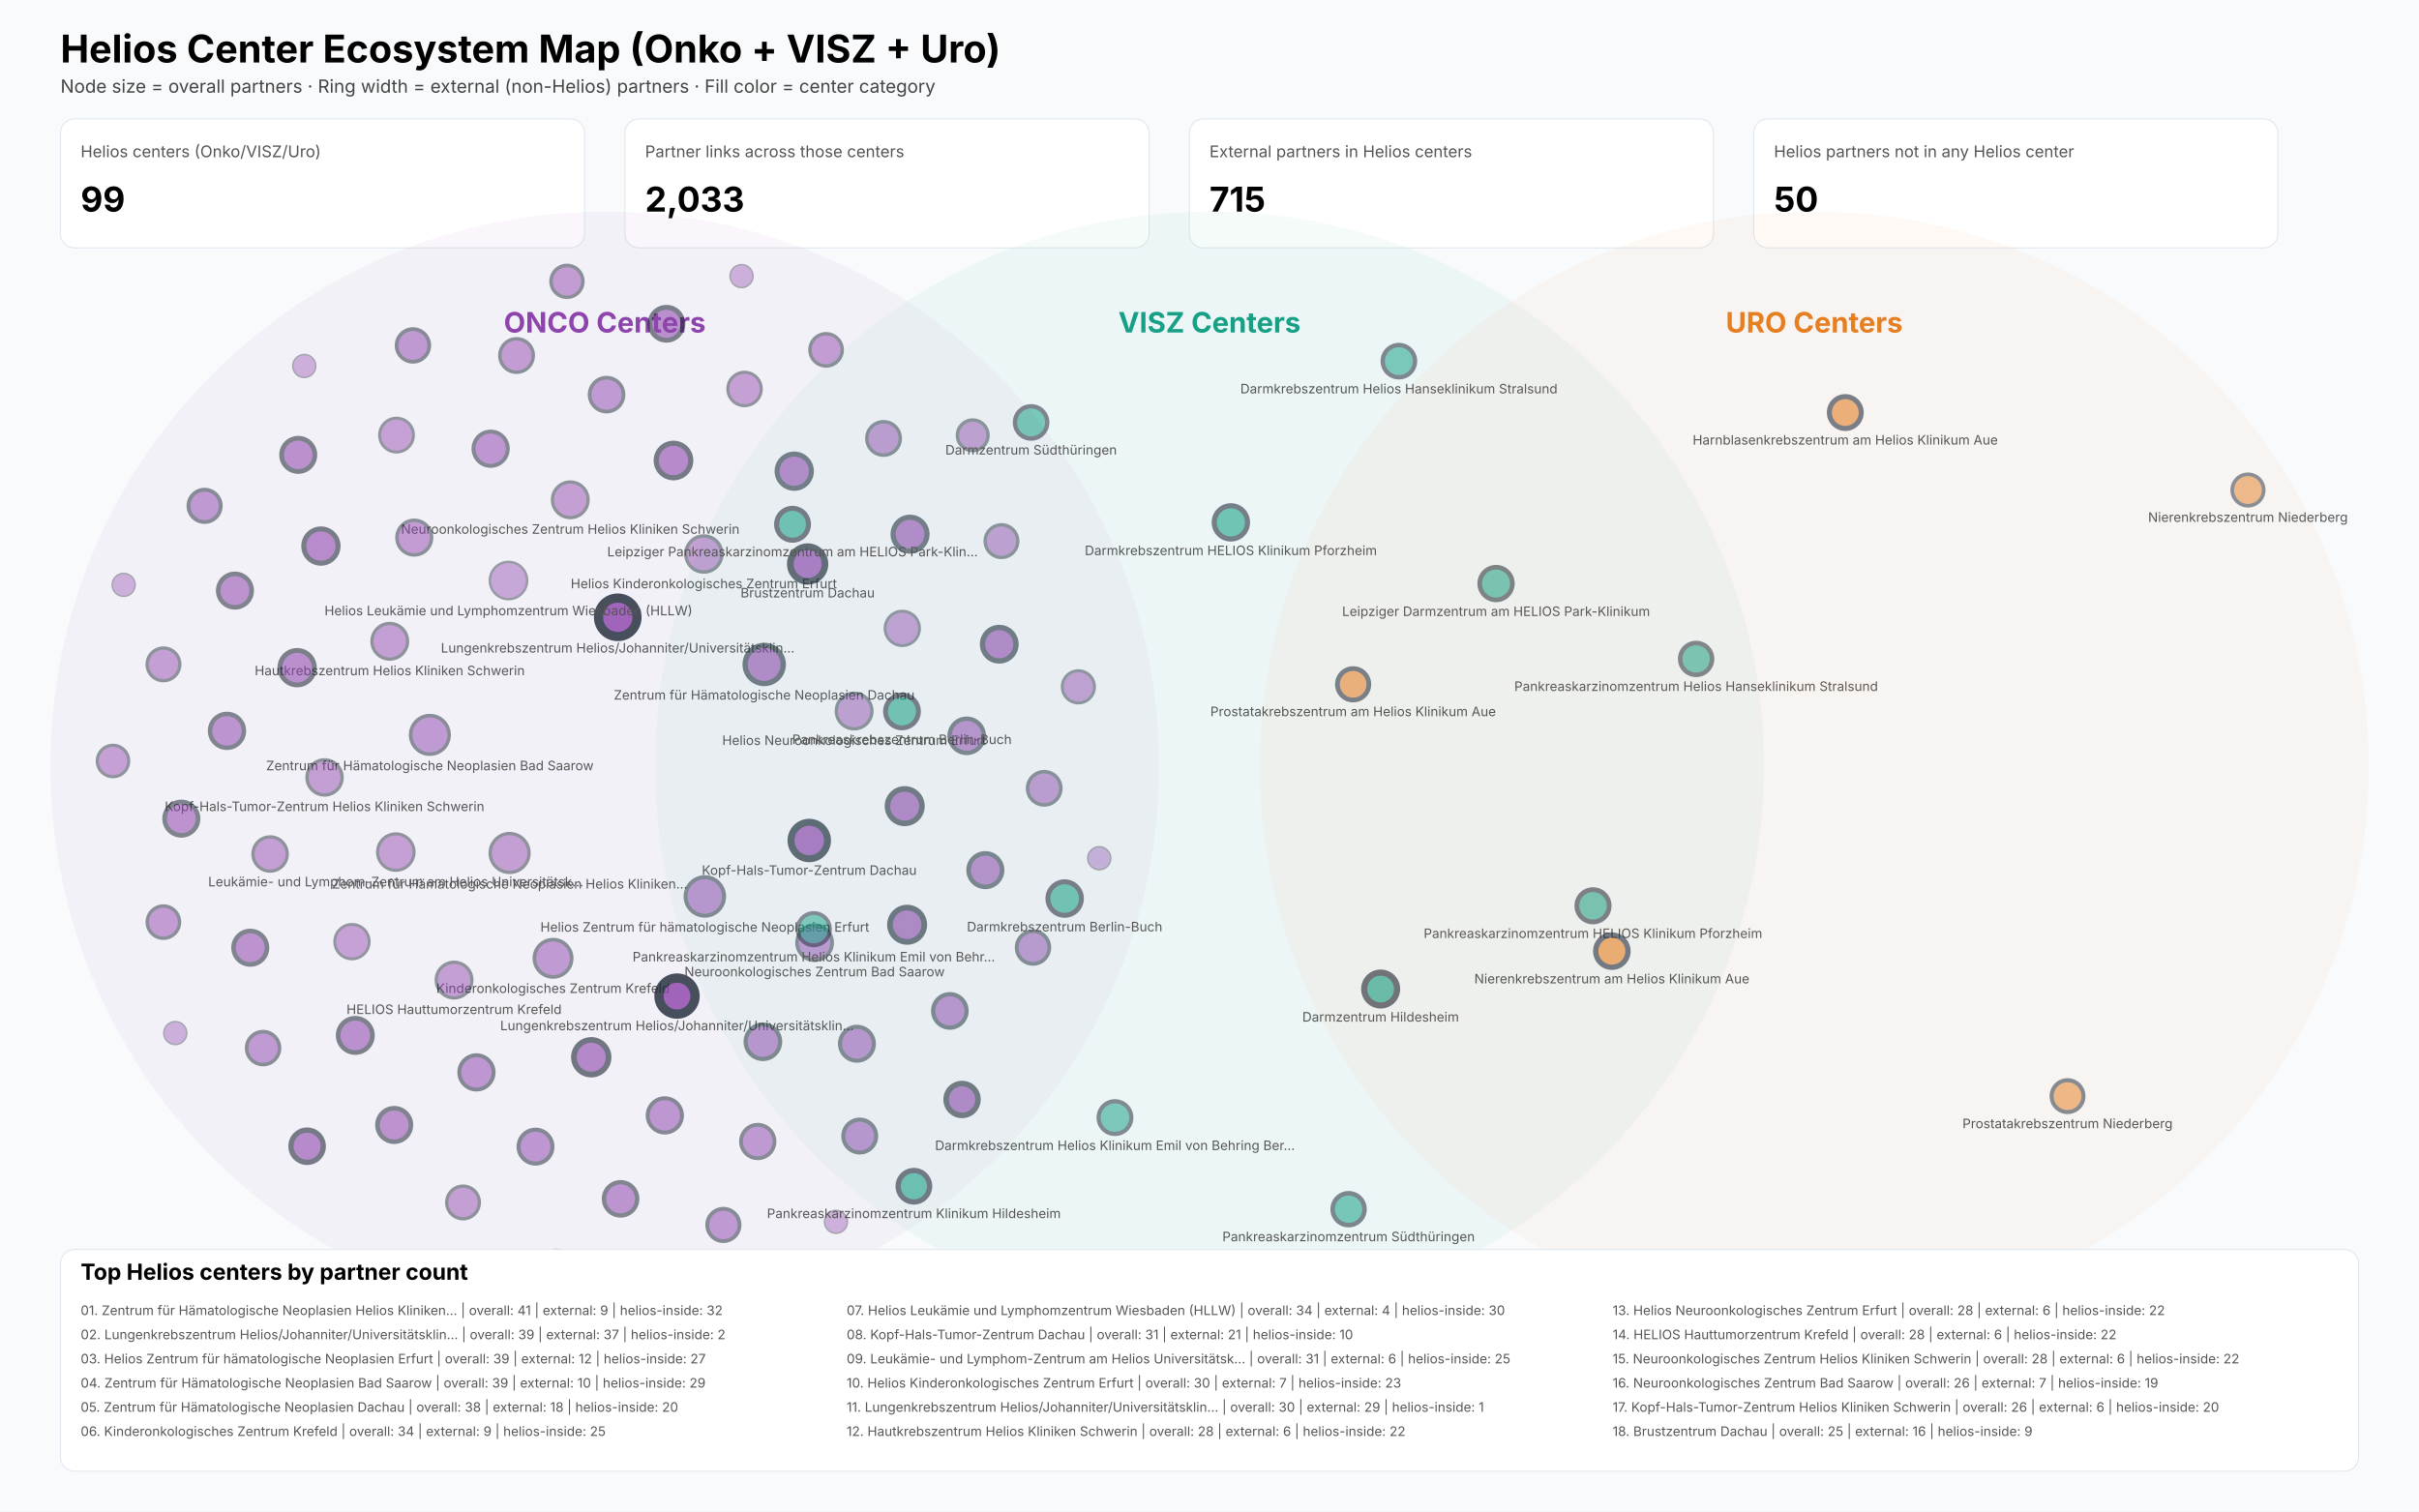
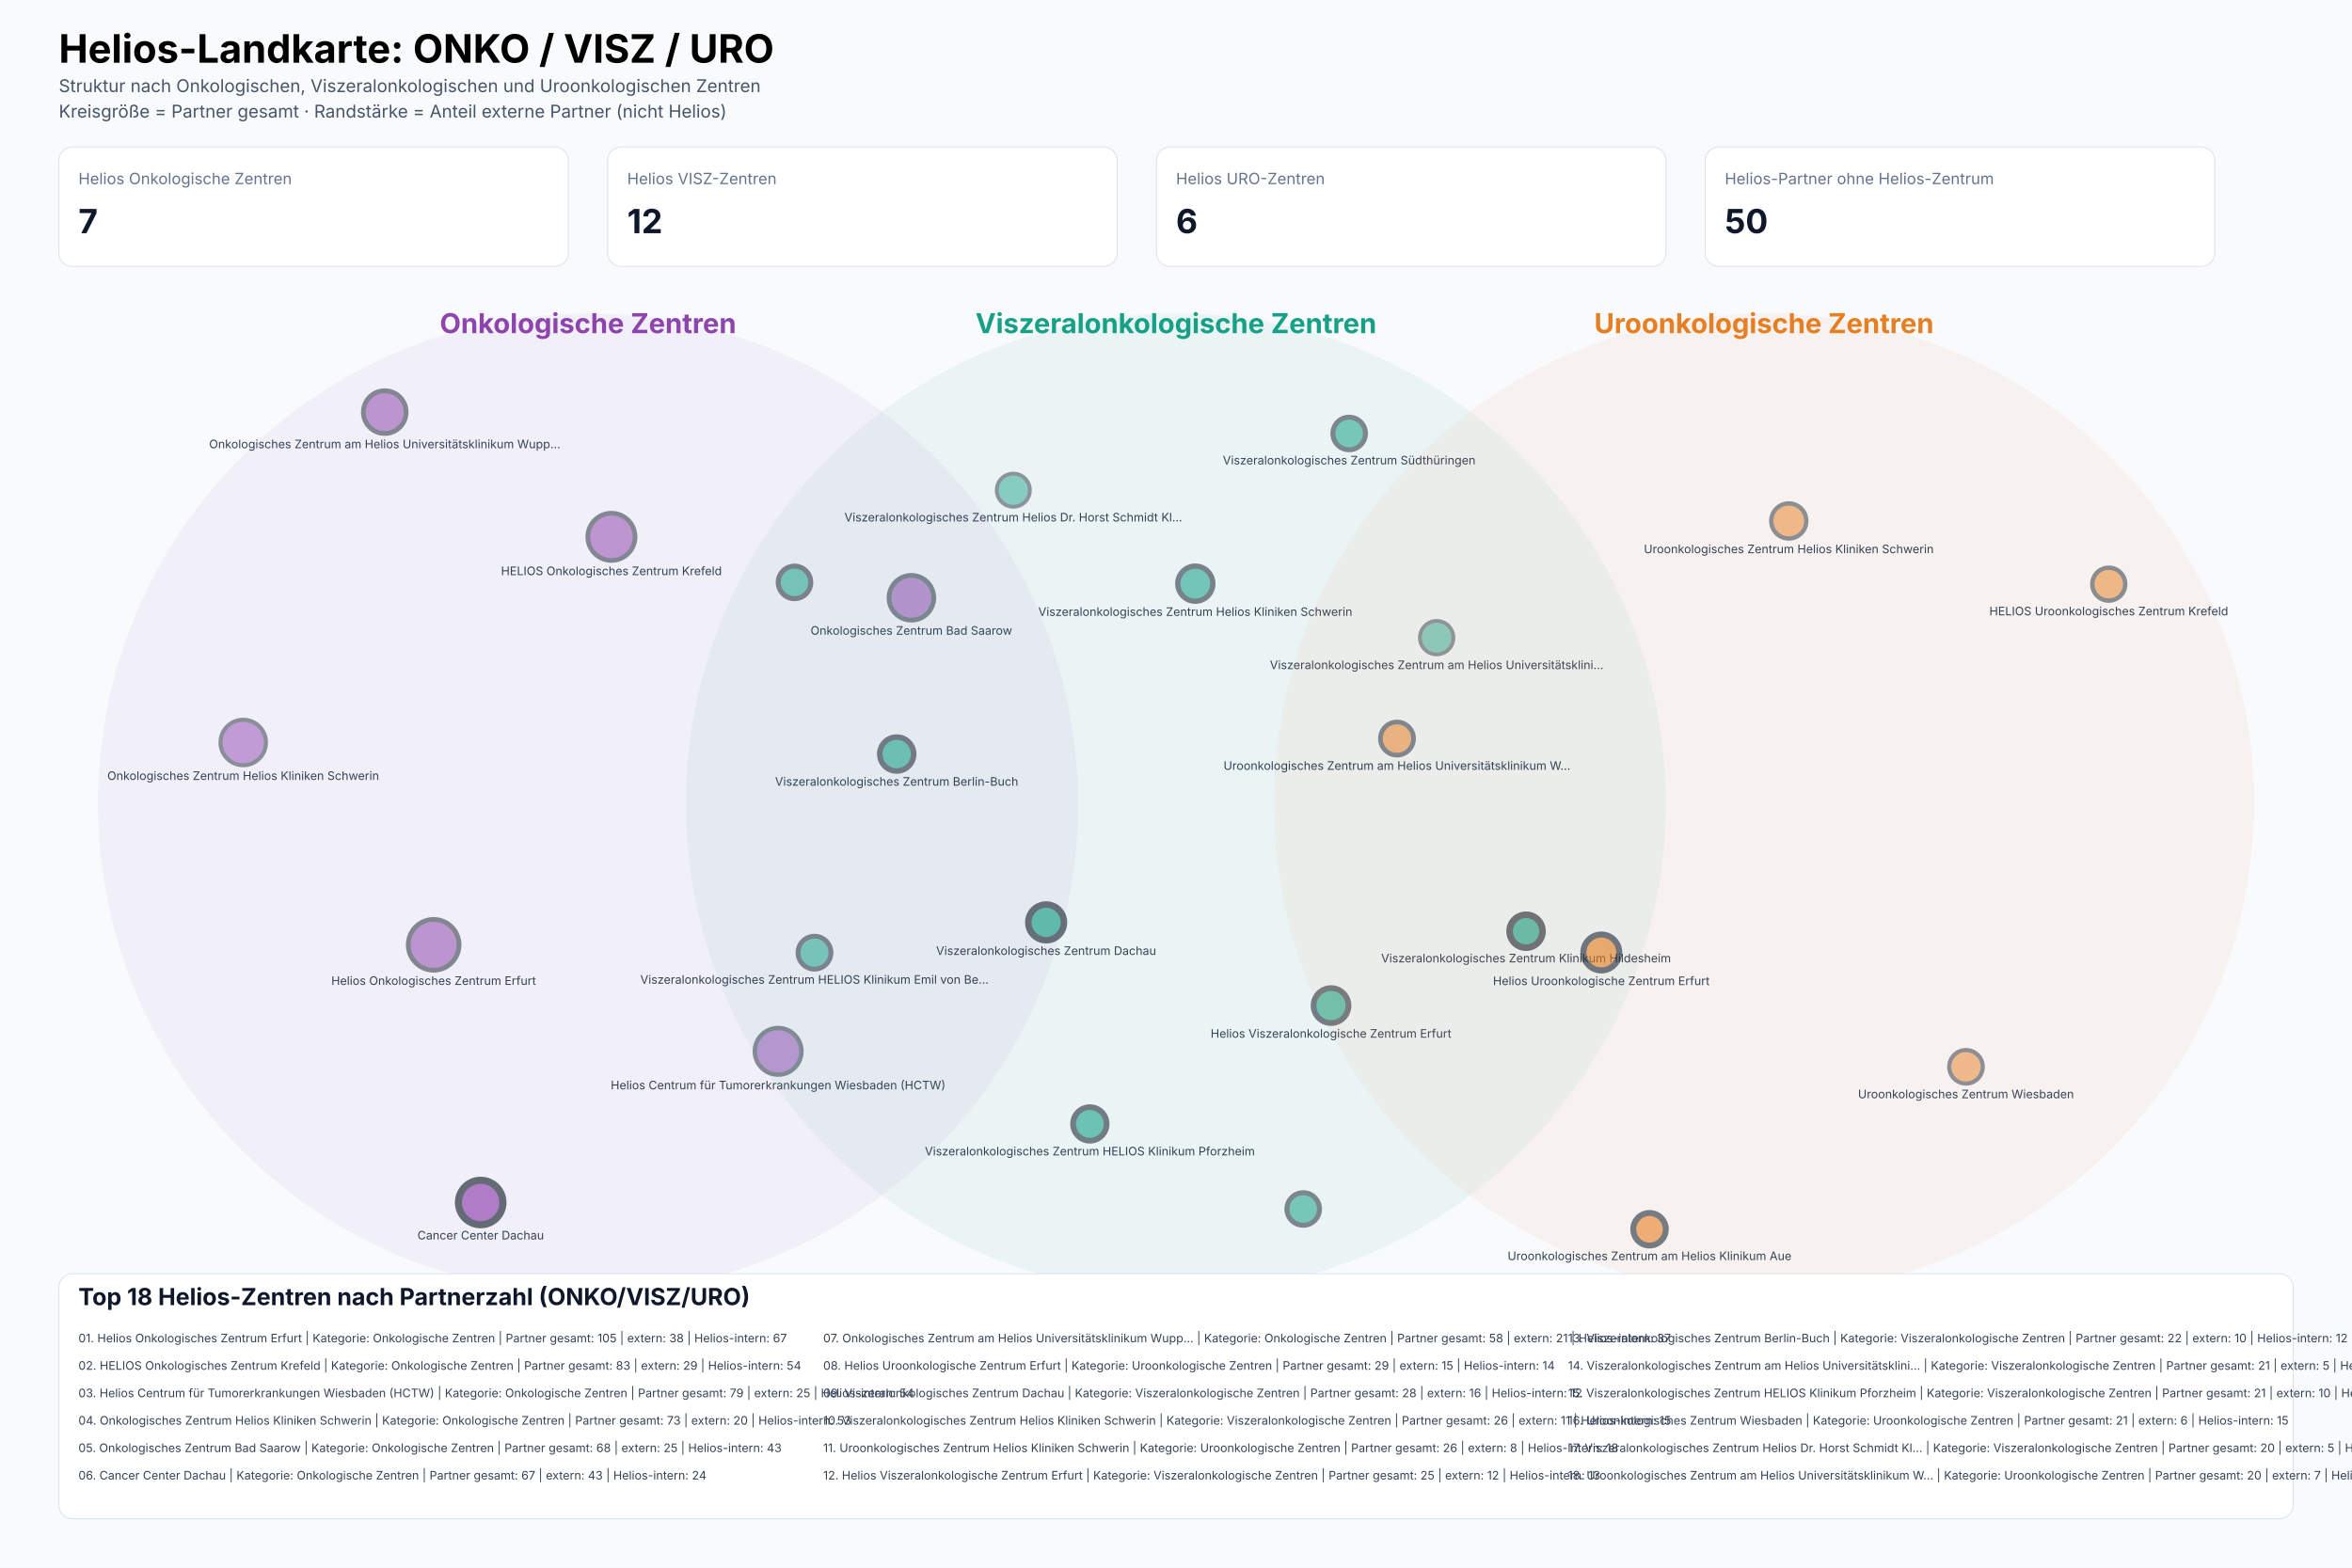
- <svg xmlns="http://www.w3.org/2000/svg" width="2400" height="1500">
-   <style>text{font-family:Inter,Segoe UI,Arial,sans-serif;}.title{font-size:38px;font-weight:700;}.subtitle{font-size:18px;fill:#444;}.kpiLabel{font-size:16px;fill:#555;}.kpiValue{font-size:34px;font-weight:700;}.clusterTitle{font-size:28px;font-weight:700;}.small{font-size:13px;fill:#555;}</style>
-   <rect x="0" y="0" width="2400" height="1500" fill="#f8fafc" />
-   <text class="title" x="60" y="62">Helios Center Ecosystem Map (Onko + VISZ + Uro)</text>
-   <text class="subtitle" x="60" y="92">Node size = overall partners · Ring width = external (non-Helios) partners · Fill color = center category</text>
-   <rect x="60" y="118" width="520" height="128" rx="14" fill="#ffffff" stroke="#dfe6ee" />
-   <text class="kpiLabel" x="80" y="156">Helios centers (Onko/VISZ/Uro)</text>
-   <text class="kpiValue" x="80" y="210">99</text>
-   <rect x="620" y="118" width="520" height="128" rx="14" fill="#ffffff" stroke="#dfe6ee" />
-   <text class="kpiLabel" x="640" y="156">Partner links across those centers</text>
-   <text class="kpiValue" x="640" y="210">2,033</text>
-   <rect x="1180" y="118" width="520" height="128" rx="14" fill="#ffffff" stroke="#dfe6ee" />
-   <text class="kpiLabel" x="1200" y="156">External partners in Helios centers</text>
-   <text class="kpiValue" x="1200" y="210">715</text>
-   <rect x="1740" y="118" width="520" height="128" rx="14" fill="#ffffff" stroke="#dfe6ee" />
-   <text class="kpiLabel" x="1760" y="156">Helios partners not in any Helios center</text>
-   <text class="kpiValue" x="1760" y="210">50</text>
-   <circle cx="600" cy="760" r="550" fill="#8e44ad" opacity="0.05" />
-   <text class="clusterTitle" x="600" y="330" text-anchor="middle" fill="#8e44ad">ONCO Centers</text>
-   <circle cx="505.6" cy="846.5" r="19.3" fill="#8e44ad" opacity="0.48" stroke="#1f2937" stroke-width="3.26" />
-   <text class="small" x="505.6" y="881.8" text-anchor="middle">Zentrum für Hämatologische Neoplasien Helios Kliniken...</text>
-   <circle cx="612.9" cy="612.6" r="19.1" fill="#8e44ad" opacity="0.81" stroke="#1f2937" stroke-width="9.09" />
-   <text class="small" x="612.9" y="647.6" text-anchor="middle">Lungenkrebszentrum Helios/Johanniter/Universitätsklin...</text>
-   <circle cx="699.3" cy="889.6" r="19.1" fill="#8e44ad" opacity="0.52" stroke="#1f2937" stroke-width="3.96" />
-   <text class="small" x="699.3" y="924.6" text-anchor="middle">Helios Zentrum für hämatologische Neoplasien Erfurt</text>
-   <circle cx="426.5" cy="729.3" r="19.1" fill="#8e44ad" opacity="0.50" stroke="#1f2937" stroke-width="3.55" />
-   <text class="small" x="426.5" y="764.4" text-anchor="middle">Zentrum für Hämatologische Neoplasien Bad Saarow</text>
-   <circle cx="758.2" cy="659.4" r="18.9" fill="#8e44ad" opacity="0.59" stroke="#1f2937" stroke-width="5.29" />
-   <text class="small" x="758.2" y="694.3" text-anchor="middle">Zentrum für Hämatologische Neoplasien Dachau</text>
-   <circle cx="548.7" cy="951.0" r="18.5" fill="#8e44ad" opacity="0.50" stroke="#1f2937" stroke-width="3.62" />
-   <text class="small" x="548.7" y="985.4" text-anchor="middle">Kinderonkologisches Zentrum Krefeld</text>
-   <circle cx="504.5" cy="576.1" r="18.5" fill="#8e44ad" opacity="0.43" stroke="#1f2937" stroke-width="2.44" />
-   <text class="small" x="504.5" y="610.6" text-anchor="middle">Helios Leukämie und Lymphomzentrum Wiesbaden (HLLW)</text>
-   <circle cx="802.9" cy="834.1" r="18.1" fill="#8e44ad" opacity="0.68" stroke="#1f2937" stroke-width="6.92" />
-   <text class="small" x="802.9" y="868.2" text-anchor="middle">Kopf-Hals-Tumor-Zentrum Dachau</text>
-   <circle cx="392.7" cy="845.6" r="18.1" fill="#8e44ad" opacity="0.47" stroke="#1f2937" stroke-width="3.05" />
-   <text class="small" x="392.7" y="879.6" text-anchor="middle">Leukämie- und Lymphom-Zentrum am Helios Universitätsk...</text>
-   <circle cx="698.3" cy="549.8" r="17.9" fill="#8e44ad" opacity="0.48" stroke="#1f2937" stroke-width="3.37" />
-   <text class="small" x="698.3" y="583.8" text-anchor="middle">Helios Kinderonkologisches Zentrum Erfurt</text>
-   <circle cx="671.7" cy="988.5" r="17.9" fill="#8e44ad" opacity="0.81" stroke="#1f2937" stroke-width="9.23" />
-   <text class="small" x="671.7" y="1022.4" text-anchor="middle">Lungenkrebszentrum Helios/Johanniter/Universitätsklin...</text>
-   <circle cx="386.7" cy="636.4" r="17.7" fill="#8e44ad" opacity="0.48" stroke="#1f2937" stroke-width="3.21" />
-   <text class="small" x="386.7" y="670.1" text-anchor="middle">Hautkrebszentrum Helios Kliniken Schwerin</text>
-   <circle cx="847.4" cy="705.6" r="17.7" fill="#8e44ad" opacity="0.48" stroke="#1f2937" stroke-width="3.21" />
-   <text class="small" x="847.4" y="739.3" text-anchor="middle">Helios Neuroonkologisches Zentrum Erfurt</text>
-   <circle cx="450.5" cy="972.6" r="17.7" fill="#8e44ad" opacity="0.48" stroke="#1f2937" stroke-width="3.21" />
-   <text class="small" x="450.5" y="1006.3" text-anchor="middle">HELIOS Hauttumorzentrum Krefeld</text>
-   <circle cx="565.8" cy="496.0" r="17.7" fill="#8e44ad" opacity="0.48" stroke="#1f2937" stroke-width="3.21" />
-   <text class="small" x="565.8" y="529.7" text-anchor="middle">Neuroonkologisches Zentrum Helios Kliniken Schwerin</text>
-   <circle cx="808.2" cy="935.5" r="17.4" fill="#8e44ad" opacity="0.50" stroke="#1f2937" stroke-width="3.65" />
-   <text class="small" x="808.2" y="968.9" text-anchor="middle">Neuroonkologisches Zentrum Bad Saarow</text>
-   <circle cx="322.0" cy="771.5" r="17.4" fill="#8e44ad" opacity="0.48" stroke="#1f2937" stroke-width="3.35" />
-   <text class="small" x="322.0" y="804.9" text-anchor="middle">Kopf-Hals-Tumor-Zentrum Helios Kliniken Schwerin</text>
-   <circle cx="801.3" cy="559.7" r="17.2" fill="#8e44ad" opacity="0.67" stroke="#1f2937" stroke-width="6.62" />
-   <text class="small" x="801.3" y="592.9" text-anchor="middle">Brustzentrum Dachau</text>
-   <circle cx="586.6" cy="1049.2" r="17.2" fill="#8e44ad" opacity="0.61" stroke="#1f2937" stroke-width="5.66" />
-   <circle cx="411.0" cy="533.5" r="17.2" fill="#8e44ad" opacity="0.49" stroke="#1f2937" stroke-width="3.42" />
-   <circle cx="897.6" cy="800.0" r="17.1" fill="#8e44ad" opacity="0.60" stroke="#1f2937" stroke-width="5.50" />
-   <circle cx="349.2" cy="934.5" r="17.1" fill="#8e44ad" opacity="0.46" stroke="#1f2937" stroke-width="2.83" />
-   <circle cx="668.2" cy="457.0" r="17.1" fill="#8e44ad" opacity="0.59" stroke="#1f2937" stroke-width="5.17" />
-   <circle cx="756.9" cy="1033.8" r="17.1" fill="#8e44ad" opacity="0.53" stroke="#1f2937" stroke-width="4.17" />
-   <circle cx="294.8" cy="662.6" r="17.1" fill="#8e44ad" opacity="0.57" stroke="#1f2937" stroke-width="4.83" />
-   <circle cx="895.2" cy="623.6" r="17.1" fill="#8e44ad" opacity="0.46" stroke="#1f2937" stroke-width="2.83" />
-   <circle cx="472.7" cy="1064.2" r="17.0" fill="#8e44ad" opacity="0.52" stroke="#1f2937" stroke-width="3.93" />
-   <circle cx="486.8" cy="445.3" r="17.0" fill="#8e44ad" opacity="0.52" stroke="#1f2937" stroke-width="3.93" />
-   <circle cx="900.0" cy="917.7" r="17.0" fill="#8e44ad" opacity="0.61" stroke="#1f2937" stroke-width="5.67" />
-   <circle cx="268.0" cy="847.5" r="17.0" fill="#8e44ad" opacity="0.48" stroke="#1f2937" stroke-width="3.24" />
-   <circle cx="788.0" cy="467.6" r="17.0" fill="#8e44ad" opacity="0.58" stroke="#1f2937" stroke-width="4.98" />
-   <circle cx="659.6" cy="1106.9" r="17.0" fill="#8e44ad" opacity="0.52" stroke="#1f2937" stroke-width="3.93" />
-   <circle cx="318.4" cy="541.9" r="17.0" fill="#8e44ad" opacity="0.58" stroke="#1f2937" stroke-width="4.98" />
-   <circle cx="959.1" cy="730.2" r="17.0" fill="#8e44ad" opacity="0.54" stroke="#1f2937" stroke-width="4.28" />
-   <circle cx="352.5" cy="1027.5" r="17.0" fill="#8e44ad" opacity="0.56" stroke="#1f2937" stroke-width="4.63" />
-   <circle cx="601.8" cy="391.6" r="16.8" fill="#8e44ad" opacity="0.50" stroke="#1f2937" stroke-width="3.68" />
-   <circle cx="850.2" cy="1035.8" r="16.8" fill="#8e44ad" opacity="0.52" stroke="#1f2937" stroke-width="4.05" />
-   <circle cx="225.2" cy="725.3" r="16.8" fill="#8e44ad" opacity="0.54" stroke="#1f2937" stroke-width="4.41" />
-   <circle cx="902.9" cy="530.1" r="16.8" fill="#8e44ad" opacity="0.58" stroke="#1f2937" stroke-width="5.14" />
-   <circle cx="531.3" cy="1137.9" r="16.8" fill="#8e44ad" opacity="0.52" stroke="#1f2937" stroke-width="4.05" />
-   <circle cx="393.4" cy="431.8" r="16.8" fill="#8e44ad" opacity="0.46" stroke="#1f2937" stroke-width="2.95" />
-   <circle cx="977.6" cy="863.5" r="16.6" fill="#8e44ad" opacity="0.55" stroke="#1f2937" stroke-width="4.55" />
-   <circle cx="248.3" cy="940.5" r="16.6" fill="#8e44ad" opacity="0.55" stroke="#1f2937" stroke-width="4.55" />
-   <circle cx="738.7" cy="386.0" r="16.6" fill="#8e44ad" opacity="0.47" stroke="#1f2937" stroke-width="3.02" />
-   <circle cx="751.8" cy="1132.8" r="16.6" fill="#8e44ad" opacity="0.51" stroke="#1f2937" stroke-width="3.79" />
-   <circle cx="233.1" cy="586.1" r="16.6" fill="#8e44ad" opacity="0.55" stroke="#1f2937" stroke-width="4.55" />
-   <circle cx="991.4" cy="639.3" r="16.6" fill="#8e44ad" opacity="0.59" stroke="#1f2937" stroke-width="5.31" />
-   <circle cx="391.1" cy="1116.4" r="16.6" fill="#8e44ad" opacity="0.55" stroke="#1f2937" stroke-width="4.55" />
-   <circle cx="512.5" cy="352.8" r="16.6" fill="#8e44ad" opacity="0.49" stroke="#1f2937" stroke-width="3.40" />
-   <circle cx="942.4" cy="1003.2" r="16.6" fill="#8e44ad" opacity="0.53" stroke="#1f2937" stroke-width="4.17" />
-   <circle cx="179.9" cy="812.4" r="16.6" fill="#8e44ad" opacity="0.55" stroke="#1f2937" stroke-width="4.55" />
-   <circle cx="876.6" cy="435.1" r="16.6" fill="#8e44ad" opacity="0.49" stroke="#1f2937" stroke-width="3.40" />
-   <circle cx="615.7" cy="1189.7" r="16.5" fill="#8e44ad" opacity="0.54" stroke="#1f2937" stroke-width="4.30" />
-   <circle cx="295.9" cy="451.4" r="16.5" fill="#8e44ad" opacity="0.56" stroke="#1f2937" stroke-width="4.70" />
-   <circle cx="1036.0" cy="782.3" r="16.5" fill="#8e44ad" opacity="0.49" stroke="#1f2937" stroke-width="3.50" />
-   <circle cx="261.0" cy="1040.1" r="16.3" fill="#8e44ad" opacity="0.50" stroke="#1f2937" stroke-width="3.61" />
-   <circle cx="661.2" cy="321.3" r="16.3" fill="#8e44ad" opacity="0.57" stroke="#1f2937" stroke-width="4.87" />
-   <circle cx="853.0" cy="1127.4" r="16.3" fill="#8e44ad" opacity="0.52" stroke="#1f2937" stroke-width="4.03" />
-   <circle cx="162.2" cy="659.3" r="16.2" fill="#8e44ad" opacity="0.48" stroke="#1f2937" stroke-width="3.28" />
-   <circle cx="993.6" cy="537.0" r="16.2" fill="#8e44ad" opacity="0.48" stroke="#1f2937" stroke-width="3.28" />
-   <circle cx="459.4" cy="1193.3" r="16.2" fill="#8e44ad" opacity="0.48" stroke="#1f2937" stroke-width="3.28" />
-   <circle cx="409.7" cy="342.8" r="16.2" fill="#8e44ad" opacity="0.51" stroke="#1f2937" stroke-width="3.72" />
-   <circle cx="1024.9" cy="940.3" r="16.2" fill="#8e44ad" opacity="0.51" stroke="#1f2937" stroke-width="3.72" />
-   <circle cx="162.1" cy="915.1" r="16.0" fill="#8e44ad" opacity="0.49" stroke="#1f2937" stroke-width="3.38" />
-   <circle cx="819.6" cy="347.2" r="16.0" fill="#8e44ad" opacity="0.49" stroke="#1f2937" stroke-width="3.38" />
-   <circle cx="717.7" cy="1215.6" r="16.0" fill="#8e44ad" opacity="0.51" stroke="#1f2937" stroke-width="3.85" />
-   <circle cx="203.0" cy="502.0" r="16.0" fill="#8e44ad" opacity="0.51" stroke="#1f2937" stroke-width="3.85" />
-   <circle cx="1069.9" cy="681.6" r="16.0" fill="#8e44ad" opacity="0.46" stroke="#1f2937" stroke-width="2.91" />
-   <circle cx="304.7" cy="1137.5" r="16.0" fill="#8e44ad" opacity="0.59" stroke="#1f2937" stroke-width="5.26" />
-   <circle cx="562.5" cy="279.2" r="15.8" fill="#8e44ad" opacity="0.49" stroke="#1f2937" stroke-width="3.50" />
-   <circle cx="954.5" cy="1091.1" r="15.8" fill="#8e44ad" opacity="0.60" stroke="#1f2937" stroke-width="5.50" />
-   <circle cx="112.1" cy="755.2" r="15.6" fill="#8e44ad" opacity="0.47" stroke="#1f2937" stroke-width="3.10" />
-   <circle cx="965.1" cy="432.0" r="15.2" fill="#8e44ad" opacity="0.48" stroke="#1f2937" stroke-width="3.35" />
-   <circle cx="552.1" cy="1251.2" r="11.4" fill="#8e44ad" opacity="0.38" stroke="#1f2937" stroke-width="1.50" />
-   <circle cx="301.9" cy="363.2" r="11.4" fill="#8e44ad" opacity="0.38" stroke="#1f2937" stroke-width="1.50" />
-   <circle cx="1090.6" cy="851.7" r="11.4" fill="#8e44ad" opacity="0.38" stroke="#1f2937" stroke-width="1.50" />
-   <circle cx="173.9" cy="1025.2" r="11.4" fill="#8e44ad" opacity="0.38" stroke="#1f2937" stroke-width="1.50" />
-   <circle cx="735.7" cy="274.0" r="11.4" fill="#8e44ad" opacity="0.38" stroke="#1f2937" stroke-width="1.50" />
-   <circle cx="829.4" cy="1212.5" r="11.4" fill="#8e44ad" opacity="0.38" stroke="#1f2937" stroke-width="1.50" />
-   <circle cx="122.7" cy="580.4" r="11.4" fill="#8e44ad" opacity="0.38" stroke="#1f2937" stroke-width="1.50" />
-   <circle cx="1200" cy="760" r="550" fill="#16a085" opacity="0.05" />
-   <text class="clusterTitle" x="1200" y="330" text-anchor="middle" fill="#16a085">VISZ Centers</text>
-   <circle cx="1056.3" cy="891.7" r="16.6" fill="#16a085" opacity="0.57" stroke="#1f2937" stroke-width="4.93" />
-   <text class="small" x="1056.3" y="924.3" text-anchor="middle">Darmkrebszentrum Berlin-Buch</text>
-   <circle cx="1221.2" cy="518.4" r="16.5" fill="#16a085" opacity="0.58" stroke="#1f2937" stroke-width="5.10" />
-   <text class="small" x="1221.2" y="550.9" text-anchor="middle">Darmkrebszentrum HELIOS Klinikum Pforzheim</text>
-   <circle cx="1369.8" cy="981.5" r="16.3" fill="#16a085" opacity="0.64" stroke="#1f2937" stroke-width="6.13" />
-   <text class="small" x="1369.8" y="1013.8" text-anchor="middle">Darmzentrum Hildesheim</text>
-   <circle cx="894.9" cy="706.0" r="16.3" fill="#16a085" opacity="0.57" stroke="#1f2937" stroke-width="4.87" />
-   <text class="small" x="894.9" y="738.4" text-anchor="middle">Pankreaskrebszentrum Berlin-Buch</text>
-   <circle cx="1484.3" cy="579.1" r="16.2" fill="#16a085" opacity="0.56" stroke="#1f2937" stroke-width="4.61" />
-   <text class="small" x="1484.3" y="611.3" text-anchor="middle">Leipziger Darmzentrum am HELIOS Park-Klinikum</text>
-   <circle cx="1106.2" cy="1109.1" r="16.2" fill="#16a085" opacity="0.53" stroke="#1f2937" stroke-width="4.17" />
-   <text class="small" x="1106.2" y="1141.3" text-anchor="middle">Darmkrebszentrum Helios Klinikum Emil von Behring Ber...</text>
-   <circle cx="1023.0" cy="419.2" r="16.0" fill="#16a085" opacity="0.54" stroke="#1f2937" stroke-width="4.32" />
-   <text class="small" x="1023.0" y="451.1" text-anchor="middle">Darmzentrum Südthüringen</text>
-   <circle cx="1580.5" cy="898.9" r="16.0" fill="#16a085" opacity="0.57" stroke="#1f2937" stroke-width="4.79" />
-   <text class="small" x="1580.5" y="930.9" text-anchor="middle">Pankreaskarzinomzentrum HELIOS Klinikum Pforzheim</text>
-   <circle cx="807.4" cy="922.1" r="16.0" fill="#16a085" opacity="0.51" stroke="#1f2937" stroke-width="3.85" />
-   <text class="small" x="807.4" y="954.1" text-anchor="middle">Pankreaskarzinomzentrum Helios Klinikum Emil von Behr...</text>
-   <circle cx="1387.9" cy="358.4" r="16.0" fill="#16a085" opacity="0.54" stroke="#1f2937" stroke-width="4.32" />
-   <text class="small" x="1387.9" y="390.4" text-anchor="middle">Darmkrebszentrum Helios Hanseklinikum Stralsund</text>
-   <circle cx="1338.0" cy="1200.0" r="15.8" fill="#16a085" opacity="0.55" stroke="#1f2937" stroke-width="4.50" />
-   <text class="small" x="1338.0" y="1231.8" text-anchor="middle">Pankreaskarzinomzentrum Südthüringen</text>
-   <circle cx="786.3" cy="520.3" r="15.8" fill="#16a085" opacity="0.58" stroke="#1f2937" stroke-width="5.00" />
-   <text class="small" x="786.3" y="552.1" text-anchor="middle">Leipziger Pankreaskarzinomzentrum am HELIOS Park-Klin...</text>
-   <circle cx="1682.8" cy="653.9" r="15.8" fill="#16a085" opacity="0.55" stroke="#1f2937" stroke-width="4.50" />
-   <text class="small" x="1682.8" y="685.7" text-anchor="middle">Pankreaskarzinomzentrum Helios Hanseklinikum Stralsund</text>
-   <circle cx="906.7" cy="1177.2" r="15.6" fill="#16a085" opacity="0.59" stroke="#1f2937" stroke-width="5.23" />
-   <text class="small" x="906.7" y="1208.8" text-anchor="middle">Pankreaskarzinomzentrum Klinikum Hildesheim</text>
-   <circle cx="1800" cy="760" r="550" fill="#e67e22" opacity="0.05" />
-   <text class="clusterTitle" x="1800" y="330" text-anchor="middle" fill="#e67e22">URO Centers</text>
-   <circle cx="1599.2" cy="943.9" r="16.0" fill="#e67e22" opacity="0.59" stroke="#1f2937" stroke-width="5.26" />
-   <text class="small" x="1599.2" y="975.9" text-anchor="middle">Nierenkrebszentrum am Helios Klinikum Aue</text>
-   <circle cx="1830.8" cy="409.4" r="15.8" fill="#e67e22" opacity="0.58" stroke="#1f2937" stroke-width="5.00" />
-   <text class="small" x="1830.8" y="441.2" text-anchor="middle">Harnblasenkrebszentrum am Helios Klinikum Aue</text>
-   <circle cx="2051.3" cy="1087.8" r="15.8" fill="#e67e22" opacity="0.52" stroke="#1f2937" stroke-width="4.00" />
-   <text class="small" x="2051.3" y="1119.6" text-anchor="middle">Prostatakrebszentrum Niederberg</text>
-   <circle cx="1342.5" cy="679.1" r="15.6" fill="#e67e22" opacity="0.56" stroke="#1f2937" stroke-width="4.70" />
-   <text class="small" x="1342.5" y="710.7" text-anchor="middle">Prostatakrebszentrum am Helios Klinikum Aue</text>
-   <circle cx="2230.3" cy="486.3" r="15.6" fill="#e67e22" opacity="0.50" stroke="#1f2937" stroke-width="3.63" />
-   <text class="small" x="2230.3" y="517.9" text-anchor="middle">Nierenkrebszentrum Niederberg</text>
-   <rect x="60" y="1240" width="2280" height="220" rx="14" fill="#ffffff" stroke="#dfe6ee" />
-   <text x="80" y="1270" style="font-size:22px;font-weight:700;">Top Helios centers by partner count</text>
-   <text class="small" x="80" y="1305">01. Zentrum für Hämatologische Neoplasien Helios Kliniken... | overall: 41 | external: 9 | helios-inside: 32</text>
-   <text class="small" x="80" y="1329">02. Lungenkrebszentrum Helios/Johanniter/Universitätsklin... | overall: 39 | external: 37 | helios-inside: 2</text>
-   <text class="small" x="80" y="1353">03. Helios Zentrum für hämatologische Neoplasien Erfurt | overall: 39 | external: 12 | helios-inside: 27</text>
-   <text class="small" x="80" y="1377">04. Zentrum für Hämatologische Neoplasien Bad Saarow | overall: 39 | external: 10 | helios-inside: 29</text>
-   <text class="small" x="80" y="1401">05. Zentrum für Hämatologische Neoplasien Dachau | overall: 38 | external: 18 | helios-inside: 20</text>
-   <text class="small" x="80" y="1425">06. Kinderonkologisches Zentrum Krefeld | overall: 34 | external: 9 | helios-inside: 25</text>
-   <text class="small" x="840" y="1305">07. Helios Leukämie und Lymphomzentrum Wiesbaden (HLLW) | overall: 34 | external: 4 | helios-inside: 30</text>
-   <text class="small" x="840" y="1329">08. Kopf-Hals-Tumor-Zentrum Dachau | overall: 31 | external: 21 | helios-inside: 10</text>
-   <text class="small" x="840" y="1353">09. Leukämie- und Lymphom-Zentrum am Helios Universitätsk... | overall: 31 | external: 6 | helios-inside: 25</text>
-   <text class="small" x="840" y="1377">10. Helios Kinderonkologisches Zentrum Erfurt | overall: 30 | external: 7 | helios-inside: 23</text>
-   <text class="small" x="840" y="1401">11. Lungenkrebszentrum Helios/Johanniter/Universitätsklin... | overall: 30 | external: 29 | helios-inside: 1</text>
-   <text class="small" x="840" y="1425">12. Hautkrebszentrum Helios Kliniken Schwerin | overall: 28 | external: 6 | helios-inside: 22</text>
-   <text class="small" x="1600" y="1305">13. Helios Neuroonkologisches Zentrum Erfurt | overall: 28 | external: 6 | helios-inside: 22</text>
-   <text class="small" x="1600" y="1329">14. HELIOS Hauttumorzentrum Krefeld | overall: 28 | external: 6 | helios-inside: 22</text>
-   <text class="small" x="1600" y="1353">15. Neuroonkologisches Zentrum Helios Kliniken Schwerin | overall: 28 | external: 6 | helios-inside: 22</text>
-   <text class="small" x="1600" y="1377">16. Neuroonkologisches Zentrum Bad Saarow | overall: 26 | external: 7 | helios-inside: 19</text>
-   <text class="small" x="1600" y="1401">17. Kopf-Hals-Tumor-Zentrum Helios Kliniken Schwerin | overall: 26 | external: 6 | helios-inside: 20</text>
-   <text class="small" x="1600" y="1425">18. Brustzentrum Dachau | overall: 25 | external: 16 | helios-inside: 9</text>
+ <svg xmlns="http://www.w3.org/2000/svg" width="2400" height="1600">
+   <style>text{font-family:Inter,Segoe UI,Arial,sans-serif;}.title{font-size:40px;font-weight:700;}.subtitle{font-size:18px;fill:#475569;}.kpiL{font-size:16px;fill:#64748b;}.kpiV{font-size:34px;font-weight:700;fill:#0f172a;}.cluster{font-size:28px;font-weight:700;}.small{font-size:12px;fill:#334155;}</style>
+   <rect x="0" y="0" width="2400" height="1600" fill="#f8fafc" />
+   <text class="title" x="60" y="64">Helios-Landkarte: ONKO / VISZ / URO</text>
+   <text class="subtitle" x="60" y="94">Struktur nach Onkologischen, Viszeralonkologischen und Uroonkologischen Zentren</text>
+   <text class="subtitle" x="60" y="120">Kreisgröße = Partner gesamt · Randstärke = Anteil externe Partner (nicht Helios)</text>
+   <rect x="60" y="150" width="520" height="122" rx="14" fill="#fff" stroke="#dbe3ee" />
+   <text class="kpiL" x="80" y="188">Helios Onkologische Zentren</text>
+   <text class="kpiV" x="80" y="238">7</text>
+   <rect x="620" y="150" width="520" height="122" rx="14" fill="#fff" stroke="#dbe3ee" />
+   <text class="kpiL" x="640" y="188">Helios VISZ-Zentren</text>
+   <text class="kpiV" x="640" y="238">12</text>
+   <rect x="1180" y="150" width="520" height="122" rx="14" fill="#fff" stroke="#dbe3ee" />
+   <text class="kpiL" x="1200" y="188">Helios URO-Zentren</text>
+   <text class="kpiV" x="1200" y="238">6</text>
+   <rect x="1740" y="150" width="520" height="122" rx="14" fill="#fff" stroke="#dbe3ee" />
+   <text class="kpiL" x="1760" y="188">Helios-Partner ohne Helios-Zentrum</text>
+   <text class="kpiV" x="1760" y="238">50</text>
+   <circle cx="600" cy="820" r="500" fill="#8e44ad" opacity="0.06" />
+   <text class="cluster" x="600" y="340" text-anchor="middle" fill="#8e44ad">Onkologische Zentren</text>
+   <circle cx="442.5" cy="964.3" r="25.9" fill="#8e44ad" opacity="0.53" stroke="#1f2937" stroke-width="4.88" />
+   <text class="small" x="442.5" y="1005.2" text-anchor="middle">Helios Onkologisches Zentrum Erfurt</text>
+   <circle cx="623.9" cy="547.9" r="24.1" fill="#8e44ad" opacity="0.52" stroke="#1f2937" stroke-width="4.77" />
+   <text class="small" x="623.9" y="587.0" text-anchor="middle">HELIOS Onkologisches Zentrum Krefeld</text>
+   <circle cx="794.0" cy="1073.0" r="23.8" fill="#8e44ad" opacity="0.51" stroke="#1f2937" stroke-width="4.49" />
+   <text class="small" x="794.0" y="1111.8" text-anchor="middle">Helios Centrum für Tumorerkrankungen Wiesbaden (HCTW)</text>
+   <circle cx="248.2" cy="757.8" r="23.2" fill="#8e44ad" opacity="0.49" stroke="#1f2937" stroke-width="4.13" />
+   <text class="small" x="248.2" y="796.0" text-anchor="middle">Onkologisches Zentrum Helios Kliniken Schwerin</text>
+   <circle cx="930.0" cy="610.1" r="22.8" fill="#8e44ad" opacity="0.53" stroke="#1f2937" stroke-width="4.92" />
+   <text class="small" x="930.0" y="647.8" text-anchor="middle">Onkologisches Zentrum Bad Saarow</text>
+   <circle cx="490.5" cy="1227.3" r="22.7" fill="#8e44ad" opacity="0.67" stroke="#1f2937" stroke-width="7.26" />
+   <text class="small" x="490.5" y="1265.0" text-anchor="middle">Cancer Center Dachau</text>
+   <circle cx="392.6" cy="420.6" r="21.8" fill="#8e44ad" opacity="0.53" stroke="#1f2937" stroke-width="4.88" />
+   <text class="small" x="392.6" y="457.5" text-anchor="middle">Onkologisches Zentrum am Helios Universitätsklinikum Wupp...</text>
+   <circle cx="1200" cy="820" r="500" fill="#16a085" opacity="0.06" />
+   <text class="cluster" x="1200" y="340" text-anchor="middle" fill="#16a085">Viszeralonkologische Zentren</text>
+   <circle cx="1067.5" cy="941.4" r="18.2" fill="#16a085" opacity="0.64" stroke="#1f2937" stroke-width="6.66" />
+   <text class="small" x="1067.5" y="974.6" text-anchor="middle">Viszeralonkologisches Zentrum Dachau</text>
+   <circle cx="1219.7" cy="595.7" r="17.9" fill="#16a085" opacity="0.56" stroke="#1f2937" stroke-width="5.40" />
+   <text class="small" x="1219.7" y="628.6" text-anchor="middle">Viszeralonkologisches Zentrum Helios Kliniken Schwerin</text>
+   <circle cx="1358.2" cy="1026.3" r="17.8" fill="#16a085" opacity="0.59" stroke="#1f2937" stroke-width="5.88" />
+   <text class="small" x="1358.2" y="1059.1" text-anchor="middle">Helios Viszeralonkologische Zentrum Erfurt</text>
+   <circle cx="915.0" cy="769.6" r="17.3" fill="#16a085" opacity="0.58" stroke="#1f2937" stroke-width="5.66" />
+   <text class="small" x="915.0" y="801.9" text-anchor="middle">Viszeralonkologisches Zentrum Berlin-Buch</text>
+   <circle cx="1466.0" cy="650.8" r="17.1" fill="#16a085" opacity="0.47" stroke="#1f2937" stroke-width="3.82" />
+   <text class="small" x="1466.0" y="682.9" text-anchor="middle">Viszeralonkologisches Zentrum am Helios Universitätsklini...</text>
+   <circle cx="1112.1" cy="1147.1" r="17.1" fill="#16a085" opacity="0.59" stroke="#1f2937" stroke-width="5.85" />
+   <text class="small" x="1112.1" y="1179.2" text-anchor="middle">Viszeralonkologisches Zentrum HELIOS Klinikum Pforzheim</text>
+   <circle cx="1034.0" cy="500.3" r="16.9" fill="#16a085" opacity="0.47" stroke="#1f2937" stroke-width="3.92" />
+   <text class="small" x="1034.0" y="532.2" text-anchor="middle">Viszeralonkologisches Zentrum Helios Dr. Horst Schmidt Kl...</text>
+   <circle cx="1557.2" cy="950.4" r="16.8" fill="#16a085" opacity="0.64" stroke="#1f2937" stroke-width="6.72" />
+   <text class="small" x="1557.2" y="982.2" text-anchor="middle">Viszeralonkologisches Zentrum Klinikum Hildesheim</text>
+   <circle cx="831.1" cy="972.3" r="16.8" fill="#16a085" opacity="0.53" stroke="#1f2937" stroke-width="4.93" />
+   <text class="small" x="831.1" y="1004.0" text-anchor="middle">Viszeralonkologisches Zentrum HELIOS Klinikum Emil von Be...</text>
+   <circle cx="1376.7" cy="442.4" r="16.6" fill="#16a085" opacity="0.54" stroke="#1f2937" stroke-width="5.11" />
+   <text class="small" x="1376.7" y="474.0" text-anchor="middle">Viszeralonkologisches Zentrum Südthüringen</text>
+   <circle cx="1329.8" cy="1233.9" r="16.6" fill="#16a085" opacity="0.54" stroke="#1f2937" stroke-width="5.11" />
+   <circle cx="810.7" cy="594.4" r="16.6" fill="#16a085" opacity="0.54" stroke="#1f2937" stroke-width="5.11" />
+   <circle cx="1800" cy="820" r="500" fill="#e67e22" opacity="0.06" />
+   <text class="cluster" x="1800" y="340" text-anchor="middle" fill="#e67e22">Uroonkologische Zentren</text>
+   <circle cx="1634.0" cy="972.1" r="18.3" fill="#e67e22" opacity="0.61" stroke="#1f2937" stroke-width="6.20" />
+   <text class="small" x="1634.0" y="1005.4" text-anchor="middle">Helios Uroonkologische Zentrum Erfurt</text>
+   <circle cx="1825.3" cy="531.7" r="17.9" fill="#e67e22" opacity="0.50" stroke="#1f2937" stroke-width="4.42" />
+   <text class="small" x="1825.3" y="564.6" text-anchor="middle">Uroonkologisches Zentrum Helios Kliniken Schwerin</text>
+   <circle cx="2006.1" cy="1088.8" r="17.1" fill="#e67e22" opacity="0.49" stroke="#1f2937" stroke-width="4.23" />
+   <text class="small" x="2006.1" y="1120.9" text-anchor="middle">Uroonkologisches Zentrum Wiesbaden</text>
+   <circle cx="1425.5" cy="753.8" r="16.9" fill="#e67e22" opacity="0.52" stroke="#1f2937" stroke-width="4.77" />
+   <text class="small" x="1425.5" y="785.7" text-anchor="middle">Uroonkologisches Zentrum am Helios Universitätsklinikum W...</text>
+   <circle cx="2151.8" cy="596.2" r="16.8" fill="#e67e22" opacity="0.51" stroke="#1f2937" stroke-width="4.48" />
+   <text class="small" x="2151.8" y="628.0" text-anchor="middle">HELIOS Uroonkologisches Zentrum Krefeld</text>
+   <circle cx="1683.2" cy="1254.6" r="16.6" fill="#e67e22" opacity="0.60" stroke="#1f2937" stroke-width="6.05" />
+   <text class="small" x="1683.2" y="1286.1" text-anchor="middle">Uroonkologisches Zentrum am Helios Klinikum Aue</text>
+   <rect x="60" y="1300" width="2280" height="250" rx="14" fill="#fff" stroke="#dbe3ee" />
+   <text x="80" y="1332" style="font-size:24px;font-weight:700;fill:#0f172a;">Top 18 Helios-Zentren nach Partnerzahl (ONKO/VISZ/URO)</text>
+   <text class="small" x="80" y="1370">01. Helios Onkologisches Zentrum Erfurt | Kategorie: Onkologische Zentren | Partner gesamt: 105 | extern: 38 | Helios-intern: 67</text>
+   <text class="small" x="80" y="1398">02. HELIOS Onkologisches Zentrum Krefeld | Kategorie: Onkologische Zentren | Partner gesamt: 83 | extern: 29 | Helios-intern: 54</text>
+   <text class="small" x="80" y="1426">03. Helios Centrum für Tumorerkrankungen Wiesbaden (HCTW) | Kategorie: Onkologische Zentren | Partner gesamt: 79 | extern: 25 | Helios-intern: 54</text>
+   <text class="small" x="80" y="1454">04. Onkologisches Zentrum Helios Kliniken Schwerin | Kategorie: Onkologische Zentren | Partner gesamt: 73 | extern: 20 | Helios-intern: 53</text>
+   <text class="small" x="80" y="1482">05. Onkologisches Zentrum Bad Saarow | Kategorie: Onkologische Zentren | Partner gesamt: 68 | extern: 25 | Helios-intern: 43</text>
+   <text class="small" x="80" y="1510">06. Cancer Center Dachau | Kategorie: Onkologische Zentren | Partner gesamt: 67 | extern: 43 | Helios-intern: 24</text>
+   <text class="small" x="840" y="1370">07. Onkologisches Zentrum am Helios Universitätsklinikum Wupp... | Kategorie: Onkologische Zentren | Partner gesamt: 58 | extern: 21 | Helios-intern: 37</text>
+   <text class="small" x="840" y="1398">08. Helios Uroonkologische Zentrum Erfurt | Kategorie: Uroonkologische Zentren | Partner gesamt: 29 | extern: 15 | Helios-intern: 14</text>
+   <text class="small" x="840" y="1426">09. Viszeralonkologisches Zentrum Dachau | Kategorie: Viszeralonkologische Zentren | Partner gesamt: 28 | extern: 16 | Helios-intern: 12</text>
+   <text class="small" x="840" y="1454">10. Viszeralonkologisches Zentrum Helios Kliniken Schwerin | Kategorie: Viszeralonkologische Zentren | Partner gesamt: 26 | extern: 11 | Helios-intern: 15</text>
+   <text class="small" x="840" y="1482">11. Uroonkologisches Zentrum Helios Kliniken Schwerin | Kategorie: Uroonkologische Zentren | Partner gesamt: 26 | extern: 8 | Helios-intern: 18</text>
+   <text class="small" x="840" y="1510">12. Helios Viszeralonkologische Zentrum Erfurt | Kategorie: Viszeralonkologische Zentren | Partner gesamt: 25 | extern: 12 | Helios-intern: 13</text>
+   <text class="small" x="1600" y="1370">13. Viszeralonkologisches Zentrum Berlin-Buch | Kategorie: Viszeralonkologische Zentren | Partner gesamt: 22 | extern: 10 | Helios-intern: 12</text>
+   <text class="small" x="1600" y="1398">14. Viszeralonkologisches Zentrum am Helios Universitätsklini... | Kategorie: Viszeralonkologische Zentren | Partner gesamt: 21 | extern: 5 | Helios-intern: 16</text>
+   <text class="small" x="1600" y="1426">15. Viszeralonkologisches Zentrum HELIOS Klinikum Pforzheim | Kategorie: Viszeralonkologische Zentren | Partner gesamt: 21 | extern: 10 | Helios-intern: 11</text>
+   <text class="small" x="1600" y="1454">16. Uroonkologisches Zentrum Wiesbaden | Kategorie: Uroonkologische Zentren | Partner gesamt: 21 | extern: 6 | Helios-intern: 15</text>
+   <text class="small" x="1600" y="1482">17. Viszeralonkologisches Zentrum Helios Dr. Horst Schmidt Kl... | Kategorie: Viszeralonkologische Zentren | Partner gesamt: 20 | extern: 5 | Helios-intern: 15</text>
+   <text class="small" x="1600" y="1510">18. Uroonkologisches Zentrum am Helios Universitätsklinikum W... | Kategorie: Uroonkologische Zentren | Partner gesamt: 20 | extern: 7 | Helios-intern: 13</text>
</svg>
